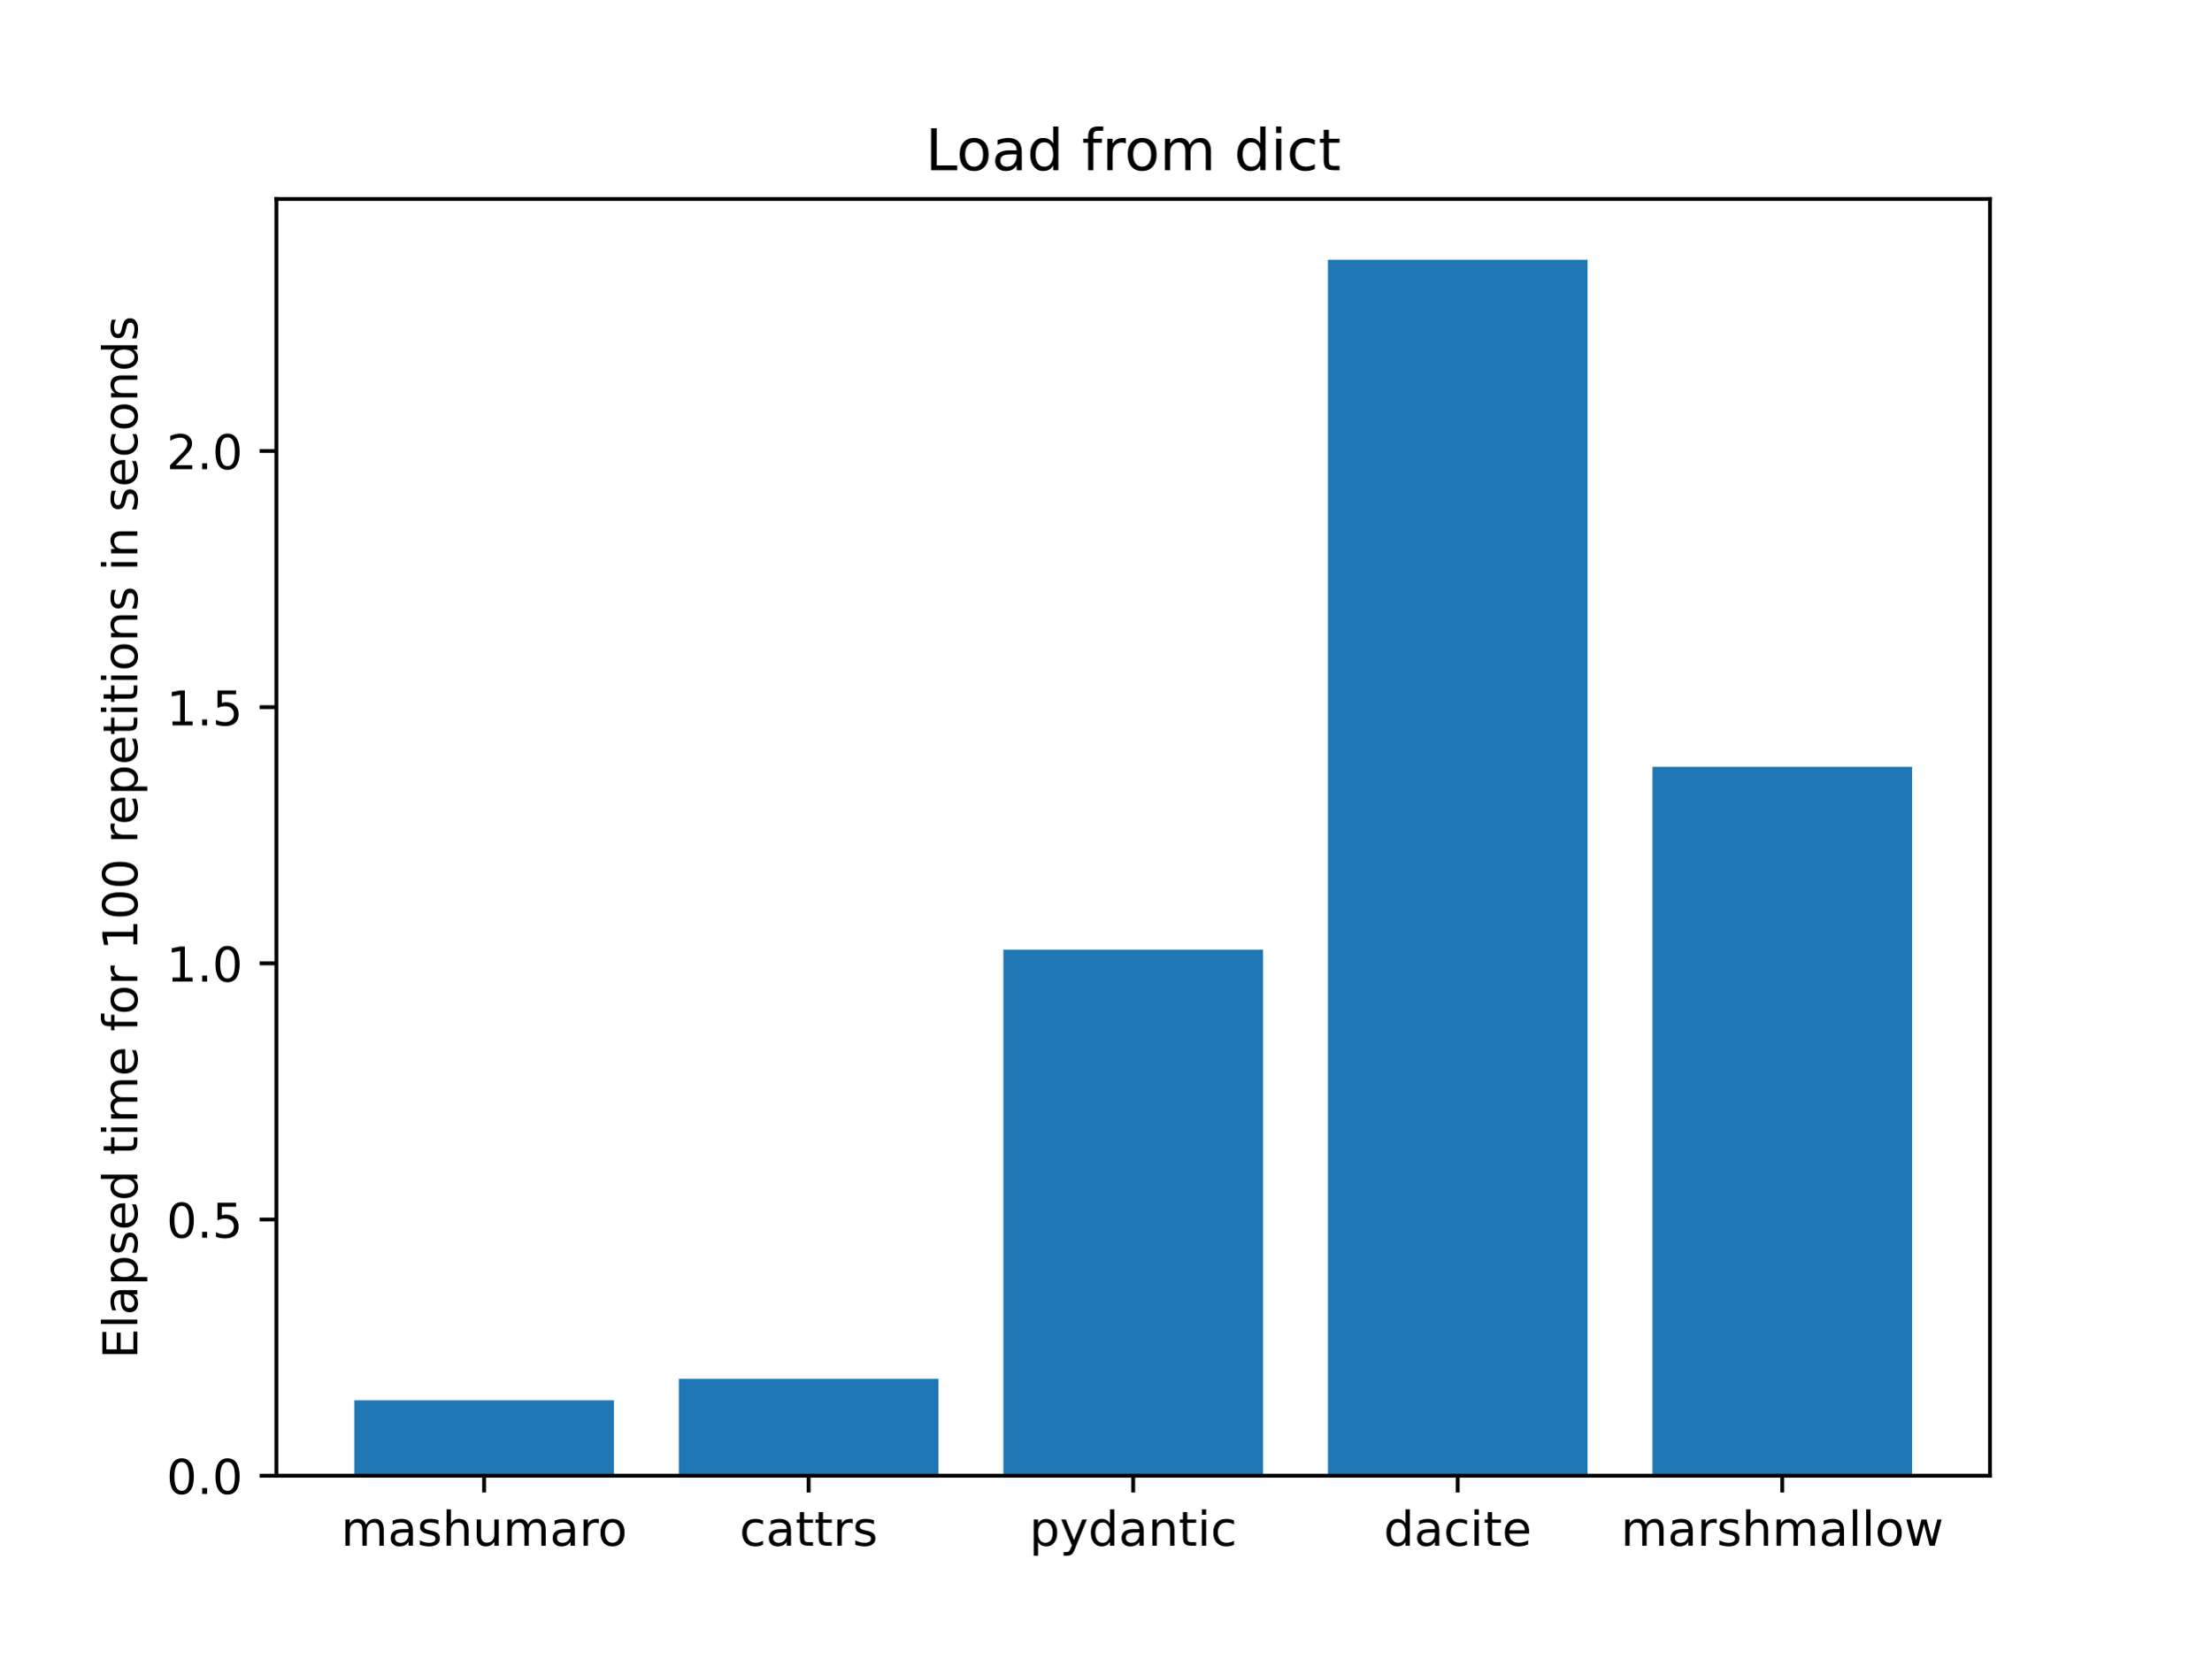
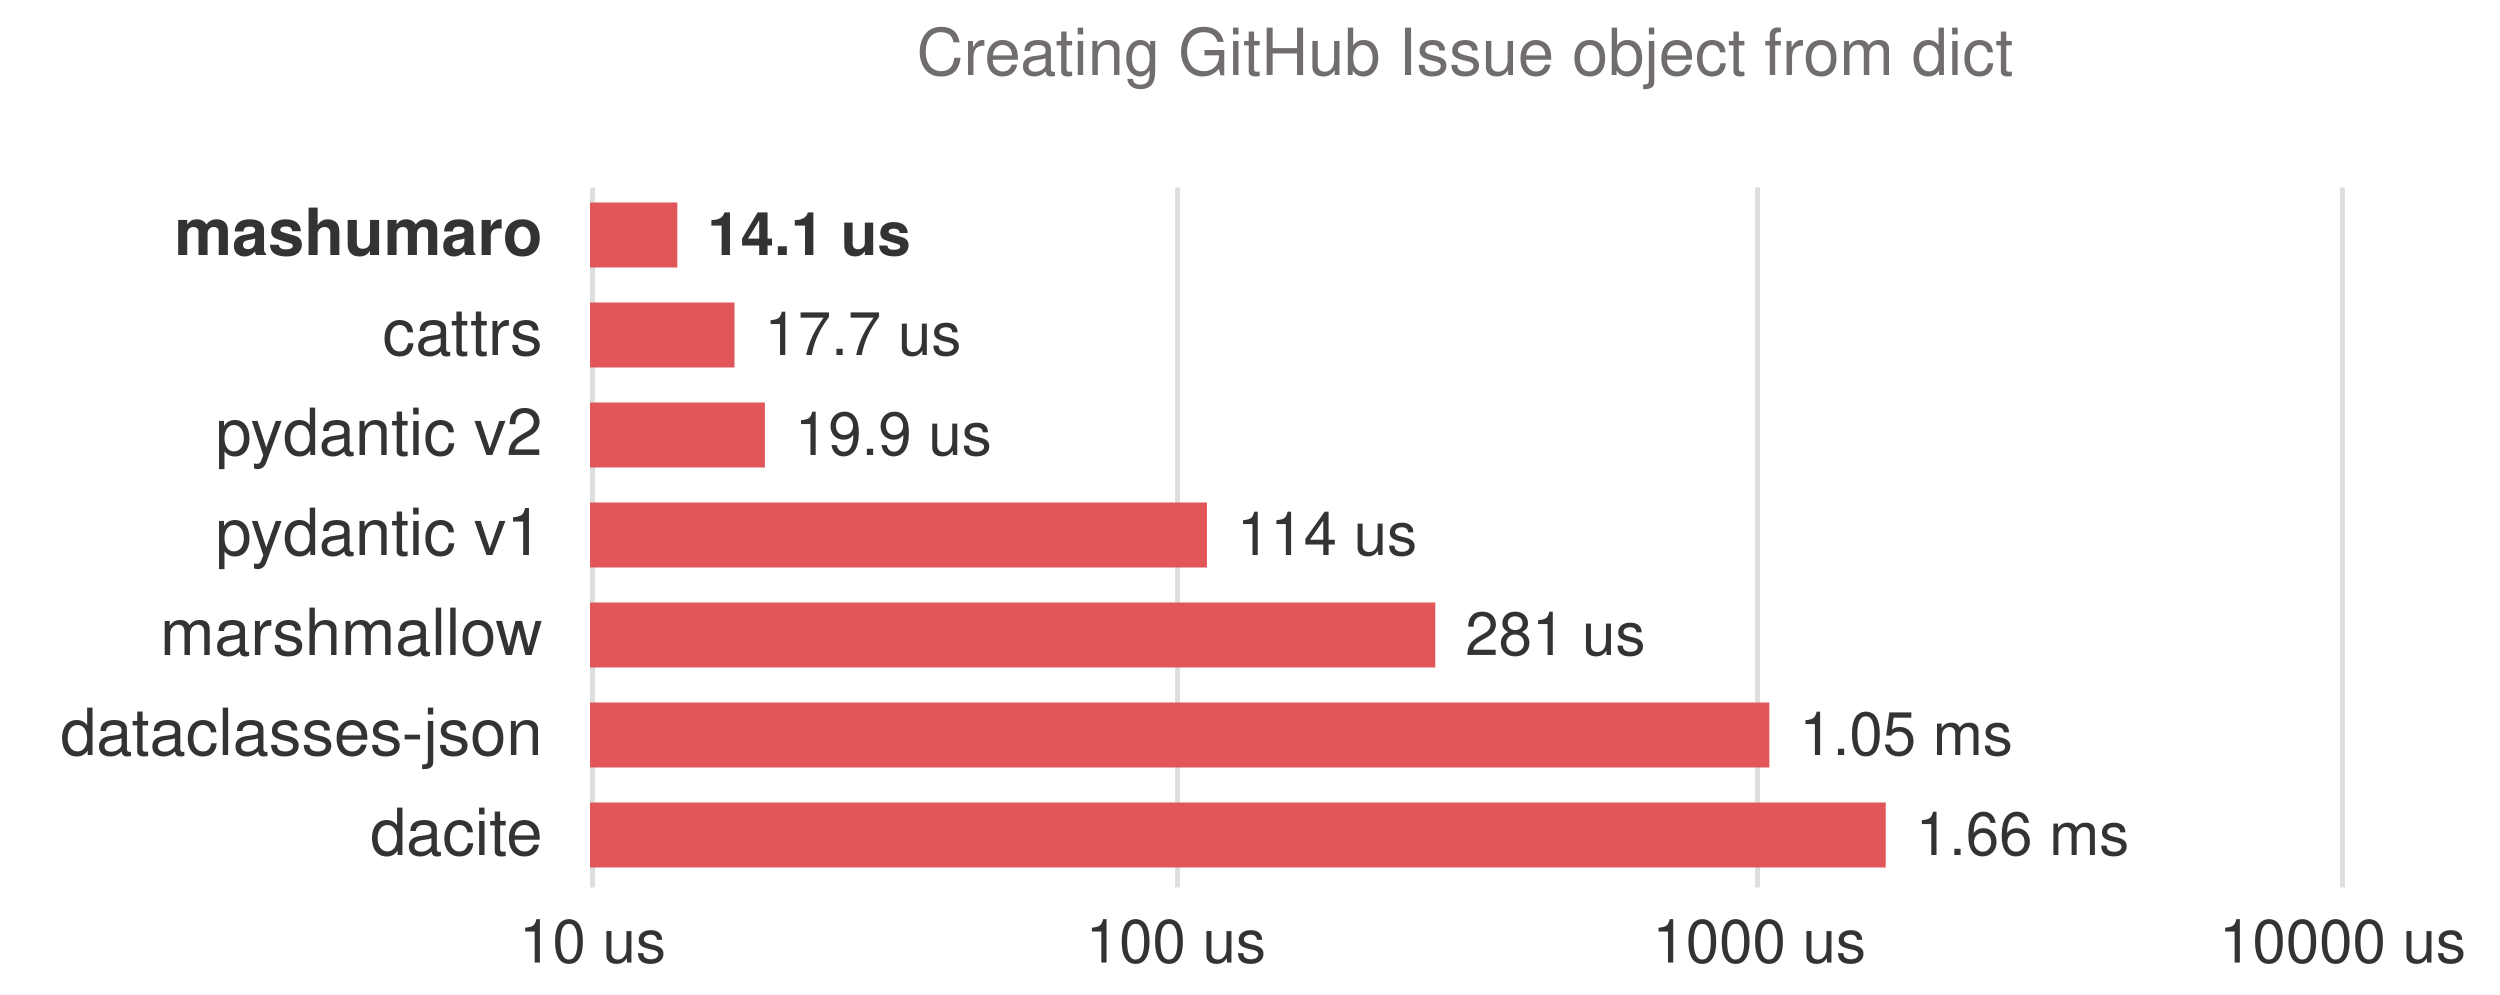
- <svg xmlns="http://www.w3.org/2000/svg" xmlns:xlink="http://www.w3.org/1999/xlink" width="460.8pt" height="345.6pt" viewBox="0 0 460.8 345.6" version="1.1">
-   <defs>
-     <style type="text/css">*{stroke-linejoin: round; stroke-linecap: butt}</style>
-   </defs>
-   <g id="figure_1">
-     <g id="patch_1">
-       <path d="M 0 345.6  L 460.8 345.6  L 460.8 0  L 0 0  L 0 345.6  z " style="fill: none" />
-     </g>
-     <g id="axes_1">
-       <g id="patch_2">
-         <path d="M 57.6 307.584  L 414.72 307.584  L 414.72 41.472  L 57.6 41.472  L 57.6 307.584  z " style="fill: none" />
-       </g>
-       <g id="patch_3">
-         <path d="M 73.833 307.584  L 127.942 307.584  L 127.942 291.86  L 73.833 291.86  z " clip-path="url(#p985edf4b86)" style="fill: #1f77b4" />
-       </g>
-       <g id="patch_4">
-         <path d="M 141.469 307.584  L 195.578 307.584  L 195.578 287.393  L 141.469 287.393  z " clip-path="url(#p985edf4b86)" style="fill: #1f77b4" />
-       </g>
-       <g id="patch_5">
-         <path d="M 209.105 307.584  L 263.215 307.584  L 263.215 197.942  L 209.105 197.942  z " clip-path="url(#p985edf4b86)" style="fill: #1f77b4" />
-       </g>
-       <g id="patch_6">
-         <path d="M 276.742 307.584  L 330.851 307.584  L 330.851 54.144  L 276.742 54.144  z " clip-path="url(#p985edf4b86)" style="fill: #1f77b4" />
-       </g>
-       <g id="patch_7">
-         <path d="M 344.378 307.584  L 398.487 307.584  L 398.487 159.835  L 344.378 159.835  z " clip-path="url(#p985edf4b86)" style="fill: #1f77b4" />
-       </g>
-       <g id="matplotlib.axis_1">
-         <g id="xtick_1">
-           <g id="line2d_1">
-             <defs>
-               <path id="m948b9a2bb3" d="M 0 0  L 0 3.5  " style="stroke: #000000; stroke-width: 0.8" />
-             </defs>
-             <g>
-               <use xlink:href="#m948b9a2bb3" x="100.887" y="307.584" style="stroke: #000000; stroke-width: 0.8" />
+ <svg xmlns="http://www.w3.org/2000/svg" version="1.1" class="marks" width="1000" height="398" viewBox="0 0 500 199">
+   <g fill="none" stroke-miterlimit="10" transform="translate(118,37)">
+     <g class="mark-group role-frame root" role="graphics-object" aria-roledescription="group mark container">
+       <g transform="translate(0,0)">
+         <path class="background" aria-hidden="true" d="M0,0h350v140h-350Z" />
+         <g>
+           <g class="mark-group role-axis" aria-hidden="true">
+             <g transform="translate(0.5,140.5)">
+               <path class="background" aria-hidden="true" d="M0,0h0v0h0Z" pointer-events="none" />
+               <g>
+                 <g class="mark-rule role-axis-grid" pointer-events="none">
+                   <line transform="translate(0,0)" x2="0" y2="-140" stroke="rgba(127,127,127,0.25)" stroke-width="1" opacity="1" />
+                   <line transform="translate(117,0)" x2="0" y2="-140" stroke="rgba(127,127,127,0.25)" stroke-width="1" opacity="1" />
+                   <line transform="translate(233,0)" x2="0" y2="-140" stroke="rgba(127,127,127,0.25)" stroke-width="1" opacity="1" />
+                   <line transform="translate(350,0)" x2="0" y2="-140" stroke="rgba(127,127,127,0.25)" stroke-width="1" opacity="1" />
+                 </g>
+               </g>
+               <path class="foreground" aria-hidden="true" d="" pointer-events="none" display="none" />
            </g>
          </g>
-           <g id="text_1">
-             <g transform="translate(71.07399 322.1824) scale(0.1 -0.1)">
-               <defs>
-                 <path id="DejaVuSans-6d" d="M 3328 2828  Q 3544 3216 3844 3400  Q 4144 3584 4550 3584  Q 5097 3584 5394 3201  Q 5691 2819 5691 2113  L 5691 0  L 5113 0  L 5113 2094  Q 5113 2597 4934 2840  Q 4756 3084 4391 3084  Q 3944 3084 3684 2787  Q 3425 2491 3425 1978  L 3425 0  L 2847 0  L 2847 2094  Q 2847 2600 2669 2842  Q 2491 3084 2119 3084  Q 1678 3084 1418 2786  Q 1159 2488 1159 1978  L 1159 0  L 581 0  L 581 3500  L 1159 3500  L 1159 2956  Q 1356 3278 1631 3431  Q 1906 3584 2284 3584  Q 2666 3584 2933 3390  Q 3200 3197 3328 2828  z " transform="scale(0.015625)" />
-                 <path id="DejaVuSans-61" d="M 2194 1759  Q 1497 1759 1228 1600  Q 959 1441 959 1056  Q 959 750 1161 570  Q 1363 391 1709 391  Q 2188 391 2477 730  Q 2766 1069 2766 1631  L 2766 1759  L 2194 1759  z M 3341 1997  L 3341 0  L 2766 0  L 2766 531  Q 2569 213 2275 61  Q 1981 -91 1556 -91  Q 1019 -91 701 211  Q 384 513 384 1019  Q 384 1609 779 1909  Q 1175 2209 1959 2209  L 2766 2209  L 2766 2266  Q 2766 2663 2505 2880  Q 2244 3097 1772 3097  Q 1472 3097 1187 3025  Q 903 2953 641 2809  L 641 3341  Q 956 3463 1253 3523  Q 1550 3584 1831 3584  Q 2591 3584 2966 3190  Q 3341 2797 3341 1997  z " transform="scale(0.015625)" />
-                 <path id="DejaVuSans-73" d="M 2834 3397  L 2834 2853  Q 2591 2978 2328 3040  Q 2066 3103 1784 3103  Q 1356 3103 1142 2972  Q 928 2841 928 2578  Q 928 2378 1081 2264  Q 1234 2150 1697 2047  L 1894 2003  Q 2506 1872 2764 1633  Q 3022 1394 3022 966  Q 3022 478 2636 193  Q 2250 -91 1575 -91  Q 1294 -91 989 -36  Q 684 19 347 128  L 347 722  Q 666 556 975 473  Q 1284 391 1588 391  Q 1994 391 2212 530  Q 2431 669 2431 922  Q 2431 1156 2273 1281  Q 2116 1406 1581 1522  L 1381 1569  Q 847 1681 609 1914  Q 372 2147 372 2553  Q 372 3047 722 3315  Q 1072 3584 1716 3584  Q 2034 3584 2315 3537  Q 2597 3491 2834 3397  z " transform="scale(0.015625)" />
-                 <path id="DejaVuSans-68" d="M 3513 2113  L 3513 0  L 2938 0  L 2938 2094  Q 2938 2591 2744 2837  Q 2550 3084 2163 3084  Q 1697 3084 1428 2787  Q 1159 2491 1159 1978  L 1159 0  L 581 0  L 581 4863  L 1159 4863  L 1159 2956  Q 1366 3272 1645 3428  Q 1925 3584 2291 3584  Q 2894 3584 3203 3211  Q 3513 2838 3513 2113  z " transform="scale(0.015625)" />
-                 <path id="DejaVuSans-75" d="M 544 1381  L 544 3500  L 1119 3500  L 1119 1403  Q 1119 906 1312 657  Q 1506 409 1894 409  Q 2359 409 2629 706  Q 2900 1003 2900 1516  L 2900 3500  L 3475 3500  L 3475 0  L 2900 0  L 2900 538  Q 2691 219 2414 64  Q 2138 -91 1772 -91  Q 1169 -91 856 284  Q 544 659 544 1381  z M 1991 3584  L 1991 3584  z " transform="scale(0.015625)" />
-                 <path id="DejaVuSans-72" d="M 2631 2963  Q 2534 3019 2420 3045  Q 2306 3072 2169 3072  Q 1681 3072 1420 2755  Q 1159 2438 1159 1844  L 1159 0  L 581 0  L 581 3500  L 1159 3500  L 1159 2956  Q 1341 3275 1631 3429  Q 1922 3584 2338 3584  Q 2397 3584 2469 3576  Q 2541 3569 2628 3553  L 2631 2963  z " transform="scale(0.015625)" />
-                 <path id="DejaVuSans-6f" d="M 1959 3097  Q 1497 3097 1228 2736  Q 959 2375 959 1747  Q 959 1119 1226 758  Q 1494 397 1959 397  Q 2419 397 2687 759  Q 2956 1122 2956 1747  Q 2956 2369 2687 2733  Q 2419 3097 1959 3097  z M 1959 3584  Q 2709 3584 3137 3096  Q 3566 2609 3566 1747  Q 3566 888 3137 398  Q 2709 -91 1959 -91  Q 1206 -91 779 398  Q 353 888 353 1747  Q 353 2609 779 3096  Q 1206 3584 1959 3584  z " transform="scale(0.015625)" />
-               </defs>
-               <use xlink:href="#DejaVuSans-6d" />
-               <use xlink:href="#DejaVuSans-61" x="97.412" />
-               <use xlink:href="#DejaVuSans-73" x="158.691" />
-               <use xlink:href="#DejaVuSans-68" x="210.791" />
-               <use xlink:href="#DejaVuSans-75" x="274.17" />
-               <use xlink:href="#DejaVuSans-6d" x="337.549" />
-               <use xlink:href="#DejaVuSans-61" x="434.961" />
-               <use xlink:href="#DejaVuSans-72" x="496.24" />
-               <use xlink:href="#DejaVuSans-6f" x="535.104" />
+           <g class="mark-group role-axis" role="graphics-symbol" aria-roledescription="axis" aria-label="X-axis for a log scale with values from 0.00001 to 0.01">
+             <g transform="translate(0.5,140.5)">
+               <path class="background" aria-hidden="true" d="M0,0h0v0h0Z" pointer-events="none" />
+               <g>
+                 <g class="mark-rule role-axis-tick" pointer-events="none">
+                   <line transform="translate(0,0)" x2="0" y2="0" stroke="rgba(127,127,127,0.25)" stroke-width="1" opacity="1" />
+                   <line transform="translate(117,0)" x2="0" y2="0" stroke="rgba(127,127,127,0.25)" stroke-width="1" opacity="1" />
+                   <line transform="translate(233,0)" x2="0" y2="0" stroke="rgba(127,127,127,0.25)" stroke-width="1" opacity="1" />
+                   <line transform="translate(350,0)" x2="0" y2="0" stroke="rgba(127,127,127,0.25)" stroke-width="1" opacity="1" />
+                 </g>
+                 <g class="mark-text role-axis-label" pointer-events="none">
+                   <text text-anchor="middle" transform="translate(0,15)" font-family="-apple-system,BlinkMacSystemFont,&quot;Segoe UI&quot;,Helvetica,Arial,sans-serif,&quot;Apple Color Emoji&quot;,&quot;Segoe UI Emoji&quot;" font-size="12px" fill="#333333" opacity="1">10 us</text>
+                   <text text-anchor="middle" transform="translate(116.6667,15)" font-family="-apple-system,BlinkMacSystemFont,&quot;Segoe UI&quot;,Helvetica,Arial,sans-serif,&quot;Apple Color Emoji&quot;,&quot;Segoe UI Emoji&quot;" font-size="12px" fill="#333333" opacity="1">100 us</text>
+                   <text text-anchor="middle" transform="translate(233.3333,15)" font-family="-apple-system,BlinkMacSystemFont,&quot;Segoe UI&quot;,Helvetica,Arial,sans-serif,&quot;Apple Color Emoji&quot;,&quot;Segoe UI Emoji&quot;" font-size="12px" fill="#333333" opacity="1">1000 us</text>
+                   <text text-anchor="middle" transform="translate(350,15)" font-family="-apple-system,BlinkMacSystemFont,&quot;Segoe UI&quot;,Helvetica,Arial,sans-serif,&quot;Apple Color Emoji&quot;,&quot;Segoe UI Emoji&quot;" font-size="12px" fill="#333333" opacity="1">10000 us</text>
+                 </g>
+               </g>
+               <path class="foreground" aria-hidden="true" d="" pointer-events="none" display="none" />
+             </g>
+           </g>
+           <g class="mark-group role-axis" role="graphics-symbol" aria-roledescription="axis" aria-label="Y-axis for a discrete scale with 7 values: mashumaro, cattrs, pydantic v2, pydantic v1, marshmallow, dataclasses-json, dacite">
+             <g transform="translate(0.5,0.5)">
+               <path class="background" aria-hidden="true" d="M0,0h0v0h0Z" pointer-events="none" />
+               <g>
+                 <g class="mark-text role-axis-label" pointer-events="none">
+                   <text text-anchor="end" transform="translate(-10,13.5)" font-family="-apple-system,BlinkMacSystemFont,&quot;Segoe UI&quot;,Helvetica,Arial,sans-serif,&quot;Apple Color Emoji&quot;,&quot;Segoe UI Emoji&quot;" font-size="13px" fill="#333333" opacity="1" font-weight="bold">mashumaro</text>
+                   <text text-anchor="end" transform="translate(-10,33.5)" font-family="-apple-system,BlinkMacSystemFont,&quot;Segoe UI&quot;,Helvetica,Arial,sans-serif,&quot;Apple Color Emoji&quot;,&quot;Segoe UI Emoji&quot;" font-size="13px" fill="#333333" opacity="1">cattrs</text>
+                   <text text-anchor="end" transform="translate(-10,53.5)" font-family="-apple-system,BlinkMacSystemFont,&quot;Segoe UI&quot;,Helvetica,Arial,sans-serif,&quot;Apple Color Emoji&quot;,&quot;Segoe UI Emoji&quot;" font-size="13px" fill="#333333" opacity="1">pydantic v2</text>
+                   <text text-anchor="end" transform="translate(-10,73.5)" font-family="-apple-system,BlinkMacSystemFont,&quot;Segoe UI&quot;,Helvetica,Arial,sans-serif,&quot;Apple Color Emoji&quot;,&quot;Segoe UI Emoji&quot;" font-size="13px" fill="#333333" opacity="1">pydantic v1</text>
+                   <text text-anchor="end" transform="translate(-10,93.5)" font-family="-apple-system,BlinkMacSystemFont,&quot;Segoe UI&quot;,Helvetica,Arial,sans-serif,&quot;Apple Color Emoji&quot;,&quot;Segoe UI Emoji&quot;" font-size="13px" fill="#333333" opacity="1">marshmallow</text>
+                   <text text-anchor="end" transform="translate(-10,113.5)" font-family="-apple-system,BlinkMacSystemFont,&quot;Segoe UI&quot;,Helvetica,Arial,sans-serif,&quot;Apple Color Emoji&quot;,&quot;Segoe UI Emoji&quot;" font-size="13px" fill="#333333" opacity="1">dataclasses-json</text>
+                   <text text-anchor="end" transform="translate(-10,133.5)" font-family="-apple-system,BlinkMacSystemFont,&quot;Segoe UI&quot;,Helvetica,Arial,sans-serif,&quot;Apple Color Emoji&quot;,&quot;Segoe UI Emoji&quot;" font-size="13px" fill="#333333" opacity="1">dacite</text>
+                 </g>
+               </g>
+               <path class="foreground" aria-hidden="true" d="" pointer-events="none" display="none" />
+             </g>
+           </g>
+           <g class="mark-rect role-mark layer_0_marks" role="graphics-object" aria-roledescription="rect mark container">
+             <path aria-label="time: 0.000014115393232; library: mashumaro" role="graphics-symbol" aria-roledescription="bar" d="M0,3.5h17.464v13h-17.464Z" fill="#E15759" />
+             <path aria-label="time: 0.0000176890626806; library: cattrs" role="graphics-symbol" aria-roledescription="bar" d="M0,23.5h28.899v13h-28.899Z" fill="#E15759" />
+             <path aria-label="time: 0.0000199456343809; library: pydantic v2" role="graphics-symbol" aria-roledescription="bar" d="M0,43.5h34.982v13h-34.982Z" fill="#E15759" />
+             <path aria-label="time: 0.000114187173766; library: pydantic v1" role="graphics-symbol" aria-roledescription="bar" d="M0,63.5h123.389v13h-123.389Z" fill="#E15759" />
+             <path aria-label="time: 0.000281235848045; library: marshmallow" role="graphics-symbol" aria-roledescription="bar" d="M0,83.5h169.058v13h-169.058Z" fill="#E15759" />
+             <path aria-label="time: 0.00105130609792; library: dataclasses-json" role="graphics-symbol" aria-roledescription="bar" d="M0,103.5h235.868v13h-235.868Z" fill="#E15759" />
+             <path aria-label="time: 0.00166444748284; library: dacite" role="graphics-symbol" aria-roledescription="bar" d="M0,123.5h259.148v13h-259.148Z" fill="#E15759" />
+           </g>
+           <g class="mark-text role-mark layer_1_marks" role="graphics-object" aria-roledescription="text mark container">
+             <text aria-label="time: 0.0000176890626806; library: cattrs; timeFormat: 17.7 us" role="graphics-symbol" aria-roledescription="text mark" text-anchor="start" transform="translate(34.8989,34)" font-family="-apple-system,BlinkMacSystemFont,&quot;Segoe UI&quot;,Helvetica,Arial,sans-serif,&quot;Apple Color Emoji&quot;,&quot;Segoe UI Emoji&quot;" font-size="12px" fill="#333333">17.7 us</text>
+             <text aria-label="time: 0.0000199456343809; library: pydantic v2; timeFormat: 19.9 us" role="graphics-symbol" aria-roledescription="text mark" text-anchor="start" transform="translate(40.98225,54)" font-family="-apple-system,BlinkMacSystemFont,&quot;Segoe UI&quot;,Helvetica,Arial,sans-serif,&quot;Apple Color Emoji&quot;,&quot;Segoe UI Emoji&quot;" font-size="12px" fill="#333333">19.9 us</text>
+             <text aria-label="time: 0.000114187173766; library: pydantic v1; timeFormat: 114 us" role="graphics-symbol" aria-roledescription="text mark" text-anchor="start" transform="translate(129.3887,74)" font-family="-apple-system,BlinkMacSystemFont,&quot;Segoe UI&quot;,Helvetica,Arial,sans-serif,&quot;Apple Color Emoji&quot;,&quot;Segoe UI Emoji&quot;" font-size="12px" fill="#333333">114 us</text>
+             <text aria-label="time: 0.000281235848045; library: marshmallow; timeFormat: 281 us" role="graphics-symbol" aria-roledescription="text mark" text-anchor="start" transform="translate(175.0582,94)" font-family="-apple-system,BlinkMacSystemFont,&quot;Segoe UI&quot;,Helvetica,Arial,sans-serif,&quot;Apple Color Emoji&quot;,&quot;Segoe UI Emoji&quot;" font-size="12px" fill="#333333">281 us</text>
+             <text aria-label="time: 0.00105130609792; library: dataclasses-json; timeFormat: 1.05 ms" role="graphics-symbol" aria-roledescription="text mark" text-anchor="start" transform="translate(241.8684,114)" font-family="-apple-system,BlinkMacSystemFont,&quot;Segoe UI&quot;,Helvetica,Arial,sans-serif,&quot;Apple Color Emoji&quot;,&quot;Segoe UI Emoji&quot;" font-size="12px" fill="#333333">1.05 ms</text>
+             <text aria-label="time: 0.00166444748284; library: dacite; timeFormat: 1.66 ms" role="graphics-symbol" aria-roledescription="text mark" text-anchor="start" transform="translate(265.1482,134)" font-family="-apple-system,BlinkMacSystemFont,&quot;Segoe UI&quot;,Helvetica,Arial,sans-serif,&quot;Apple Color Emoji&quot;,&quot;Segoe UI Emoji&quot;" font-size="12px" fill="#333333">1.66 ms</text>
+           </g>
+           <g class="mark-text role-mark layer_2_marks" role="graphics-object" aria-roledescription="text mark container">
+             <text aria-label="time: 0.000014115393232; library: mashumaro; timeFormat: 14.1 us" role="graphics-symbol" aria-roledescription="text mark" text-anchor="start" transform="translate(23.46418,14)" font-family="-apple-system,BlinkMacSystemFont,&quot;Segoe UI&quot;,Helvetica,Arial,sans-serif,&quot;Apple Color Emoji&quot;,&quot;Segoe UI Emoji&quot;" font-size="12px" font-weight="bold" fill="#333333">14.1 us</text>
+           </g>
+           <g class="mark-group role-title">
+             <g transform="translate(175,-17)">
+               <path class="background" aria-hidden="true" d="M0,0h0v0h0Z" pointer-events="none" />
+               <g>
+                 <g class="mark-text role-title-text" role="graphics-symbol" aria-roledescription="title" aria-label="Title text 'Creating GitHub Issue object from dict'" pointer-events="none">
+                   <text text-anchor="middle" transform="translate(0,-5)" font-family="-apple-system,BlinkMacSystemFont,&quot;Segoe UI&quot;,Helvetica,Arial,sans-serif,&quot;Apple Color Emoji&quot;,&quot;Segoe UI Emoji&quot;" font-size="13px" font-weight="normal" fill="#706D6C" opacity="1">Creating GitHub Issue object from dict</text>
+                 </g>
+               </g>
+               <path class="foreground" aria-hidden="true" d="" pointer-events="none" display="none" />
            </g>
          </g>
        </g>
-         <g id="xtick_2">
-           <g id="line2d_2">
-             <g>
-               <use xlink:href="#m948b9a2bb3" x="168.524" y="307.584" style="stroke: #000000; stroke-width: 0.8" />
-             </g>
-           </g>
-           <g id="text_2">
-             <g transform="translate(154.1299 322.1824) scale(0.1 -0.1)">
-               <defs>
-                 <path id="DejaVuSans-63" d="M 3122 3366  L 3122 2828  Q 2878 2963 2633 3030  Q 2388 3097 2138 3097  Q 1578 3097 1268 2742  Q 959 2388 959 1747  Q 959 1106 1268 751  Q 1578 397 2138 397  Q 2388 397 2633 464  Q 2878 531 3122 666  L 3122 134  Q 2881 22 2623 -34  Q 2366 -91 2075 -91  Q 1284 -91 818 406  Q 353 903 353 1747  Q 353 2603 823 3093  Q 1294 3584 2113 3584  Q 2378 3584 2631 3529  Q 2884 3475 3122 3366  z " transform="scale(0.015625)" />
-                 <path id="DejaVuSans-74" d="M 1172 4494  L 1172 3500  L 2356 3500  L 2356 3053  L 1172 3053  L 1172 1153  Q 1172 725 1289 603  Q 1406 481 1766 481  L 2356 481  L 2356 0  L 1766 0  Q 1100 0 847 248  Q 594 497 594 1153  L 594 3053  L 172 3053  L 172 3500  L 594 3500  L 594 4494  L 1172 4494  z " transform="scale(0.015625)" />
-               </defs>
-               <use xlink:href="#DejaVuSans-63" />
-               <use xlink:href="#DejaVuSans-61" x="54.98" />
-               <use xlink:href="#DejaVuSans-74" x="116.26" />
-               <use xlink:href="#DejaVuSans-74" x="155.469" />
-               <use xlink:href="#DejaVuSans-72" x="194.678" />
-               <use xlink:href="#DejaVuSans-73" x="235.791" />
-             </g>
-           </g>
-         </g>
-         <g id="xtick_3">
-           <g id="line2d_3">
-             <g>
-               <use xlink:href="#m948b9a2bb3" x="236.16" y="307.584" style="stroke: #000000; stroke-width: 0.8" />
-             </g>
-           </g>
-           <g id="text_3">
-             <g transform="translate(214.5209 322.1824) scale(0.1 -0.1)">
-               <defs>
-                 <path id="DejaVuSans-70" d="M 1159 525  L 1159 -1331  L 581 -1331  L 581 3500  L 1159 3500  L 1159 2969  Q 1341 3281 1617 3432  Q 1894 3584 2278 3584  Q 2916 3584 3314 3078  Q 3713 2572 3713 1747  Q 3713 922 3314 415  Q 2916 -91 2278 -91  Q 1894 -91 1617 61  Q 1341 213 1159 525  z M 3116 1747  Q 3116 2381 2855 2742  Q 2594 3103 2138 3103  Q 1681 3103 1420 2742  Q 1159 2381 1159 1747  Q 1159 1113 1420 752  Q 1681 391 2138 391  Q 2594 391 2855 752  Q 3116 1113 3116 1747  z " transform="scale(0.015625)" />
-                 <path id="DejaVuSans-79" d="M 2059 -325  Q 1816 -950 1584 -1140  Q 1353 -1331 966 -1331  L 506 -1331  L 506 -850  L 844 -850  Q 1081 -850 1212 -737  Q 1344 -625 1503 -206  L 1606 56  L 191 3500  L 800 3500  L 1894 763  L 2988 3500  L 3597 3500  L 2059 -325  z " transform="scale(0.015625)" />
-                 <path id="DejaVuSans-64" d="M 2906 2969  L 2906 4863  L 3481 4863  L 3481 0  L 2906 0  L 2906 525  Q 2725 213 2448 61  Q 2172 -91 1784 -91  Q 1150 -91 751 415  Q 353 922 353 1747  Q 353 2572 751 3078  Q 1150 3584 1784 3584  Q 2172 3584 2448 3432  Q 2725 3281 2906 2969  z M 947 1747  Q 947 1113 1208 752  Q 1469 391 1925 391  Q 2381 391 2643 752  Q 2906 1113 2906 1747  Q 2906 2381 2643 2742  Q 2381 3103 1925 3103  Q 1469 3103 1208 2742  Q 947 2381 947 1747  z " transform="scale(0.015625)" />
-                 <path id="DejaVuSans-6e" d="M 3513 2113  L 3513 0  L 2938 0  L 2938 2094  Q 2938 2591 2744 2837  Q 2550 3084 2163 3084  Q 1697 3084 1428 2787  Q 1159 2491 1159 1978  L 1159 0  L 581 0  L 581 3500  L 1159 3500  L 1159 2956  Q 1366 3272 1645 3428  Q 1925 3584 2291 3584  Q 2894 3584 3203 3211  Q 3513 2838 3513 2113  z " transform="scale(0.015625)" />
-                 <path id="DejaVuSans-69" d="M 603 3500  L 1178 3500  L 1178 0  L 603 0  L 603 3500  z M 603 4863  L 1178 4863  L 1178 4134  L 603 4134  L 603 4863  z " transform="scale(0.015625)" />
-               </defs>
-               <use xlink:href="#DejaVuSans-70" />
-               <use xlink:href="#DejaVuSans-79" x="63.477" />
-               <use xlink:href="#DejaVuSans-64" x="122.656" />
-               <use xlink:href="#DejaVuSans-61" x="186.133" />
-               <use xlink:href="#DejaVuSans-6e" x="247.412" />
-               <use xlink:href="#DejaVuSans-74" x="310.791" />
-               <use xlink:href="#DejaVuSans-69" x="350" />
-               <use xlink:href="#DejaVuSans-63" x="377.783" />
-             </g>
-           </g>
-         </g>
-         <g id="xtick_4">
-           <g id="line2d_4">
-             <g>
-               <use xlink:href="#m948b9a2bb3" x="303.796" y="307.584" style="stroke: #000000; stroke-width: 0.8" />
-             </g>
-           </g>
-           <g id="text_4">
-             <g transform="translate(288.3831 322.1824) scale(0.1 -0.1)">
-               <defs>
-                 <path id="DejaVuSans-65" d="M 3597 1894  L 3597 1613  L 953 1613  Q 991 1019 1311 708  Q 1631 397 2203 397  Q 2534 397 2845 478  Q 3156 559 3463 722  L 3463 178  Q 3153 47 2828 -22  Q 2503 -91 2169 -91  Q 1331 -91 842 396  Q 353 884 353 1716  Q 353 2575 817 3079  Q 1281 3584 2069 3584  Q 2775 3584 3186 3129  Q 3597 2675 3597 1894  z M 3022 2063  Q 3016 2534 2758 2815  Q 2500 3097 2075 3097  Q 1594 3097 1305 2825  Q 1016 2553 972 2059  L 3022 2063  z " transform="scale(0.015625)" />
-               </defs>
-               <use xlink:href="#DejaVuSans-64" />
-               <use xlink:href="#DejaVuSans-61" x="63.477" />
-               <use xlink:href="#DejaVuSans-63" x="124.756" />
-               <use xlink:href="#DejaVuSans-69" x="179.736" />
-               <use xlink:href="#DejaVuSans-74" x="207.52" />
-               <use xlink:href="#DejaVuSans-65" x="246.729" />
-             </g>
-           </g>
-         </g>
-         <g id="xtick_5">
-           <g id="line2d_5">
-             <g>
-               <use xlink:href="#m948b9a2bb3" x="371.433" y="307.584" style="stroke: #000000; stroke-width: 0.8" />
-             </g>
-           </g>
-           <g id="text_5">
-             <g transform="translate(337.8085 322.1824) scale(0.1 -0.1)">
-               <defs>
-                 <path id="DejaVuSans-6c" d="M 603 4863  L 1178 4863  L 1178 0  L 603 0  L 603 4863  z " transform="scale(0.015625)" />
-                 <path id="DejaVuSans-77" d="M 269 3500  L 844 3500  L 1563 769  L 2278 3500  L 2956 3500  L 3675 769  L 4391 3500  L 4966 3500  L 4050 0  L 3372 0  L 2619 2869  L 1863 0  L 1184 0  L 269 3500  z " transform="scale(0.015625)" />
-               </defs>
-               <use xlink:href="#DejaVuSans-6d" />
-               <use xlink:href="#DejaVuSans-61" x="97.412" />
-               <use xlink:href="#DejaVuSans-72" x="158.691" />
-               <use xlink:href="#DejaVuSans-73" x="199.805" />
-               <use xlink:href="#DejaVuSans-68" x="251.904" />
-               <use xlink:href="#DejaVuSans-6d" x="315.283" />
-               <use xlink:href="#DejaVuSans-61" x="412.695" />
-               <use xlink:href="#DejaVuSans-6c" x="473.975" />
-               <use xlink:href="#DejaVuSans-6c" x="501.758" />
-               <use xlink:href="#DejaVuSans-6f" x="529.541" />
-               <use xlink:href="#DejaVuSans-77" x="590.723" />
-             </g>
-           </g>
-         </g>
-       </g>
-       <g id="matplotlib.axis_2">
-         <g id="ytick_1">
-           <g id="line2d_6">
-             <defs>
-               <path id="mb34cada7a0" d="M 0 0  L -3.5 0  " style="stroke: #000000; stroke-width: 0.8" />
-             </defs>
-             <g>
-               <use xlink:href="#mb34cada7a0" x="57.6" y="307.584" style="stroke: #000000; stroke-width: 0.8" />
-             </g>
-           </g>
-           <g id="text_6">
-             <g transform="translate(34.69687 311.3832) scale(0.1 -0.1)">
-               <defs>
-                 <path id="DejaVuSans-30" d="M 2034 4250  Q 1547 4250 1301 3770  Q 1056 3291 1056 2328  Q 1056 1369 1301 889  Q 1547 409 2034 409  Q 2525 409 2770 889  Q 3016 1369 3016 2328  Q 3016 3291 2770 3770  Q 2525 4250 2034 4250  z M 2034 4750  Q 2819 4750 3233 4129  Q 3647 3509 3647 2328  Q 3647 1150 3233 529  Q 2819 -91 2034 -91  Q 1250 -91 836 529  Q 422 1150 422 2328  Q 422 3509 836 4129  Q 1250 4750 2034 4750  z " transform="scale(0.015625)" />
-                 <path id="DejaVuSans-2e" d="M 684 794  L 1344 794  L 1344 0  L 684 0  L 684 794  z " transform="scale(0.015625)" />
-               </defs>
-               <use xlink:href="#DejaVuSans-30" />
-               <use xlink:href="#DejaVuSans-2e" x="63.623" />
-               <use xlink:href="#DejaVuSans-30" x="95.41" />
-             </g>
-           </g>
-         </g>
-         <g id="ytick_2">
-           <g id="line2d_7">
-             <g>
-               <use xlink:href="#mb34cada7a0" x="57.6" y="254.187" style="stroke: #000000; stroke-width: 0.8" />
-             </g>
-           </g>
-           <g id="text_7">
-             <g transform="translate(34.69687 257.9858) scale(0.1 -0.1)">
-               <defs>
-                 <path id="DejaVuSans-35" d="M 691 4666  L 3169 4666  L 3169 4134  L 1269 4134  L 1269 2991  Q 1406 3038 1543 3061  Q 1681 3084 1819 3084  Q 2600 3084 3056 2656  Q 3513 2228 3513 1497  Q 3513 744 3044 326  Q 2575 -91 1722 -91  Q 1428 -91 1123 -41  Q 819 9 494 109  L 494 744  Q 775 591 1075 516  Q 1375 441 1709 441  Q 2250 441 2565 725  Q 2881 1009 2881 1497  Q 2881 1984 2565 2268  Q 2250 2553 1709 2553  Q 1456 2553 1204 2497  Q 953 2441 691 2322  L 691 4666  z " transform="scale(0.015625)" />
-               </defs>
-               <use xlink:href="#DejaVuSans-30" />
-               <use xlink:href="#DejaVuSans-2e" x="63.623" />
-               <use xlink:href="#DejaVuSans-35" x="95.41" />
-             </g>
-           </g>
-         </g>
-         <g id="ytick_3">
-           <g id="line2d_8">
-             <g>
-               <use xlink:href="#mb34cada7a0" x="57.6" y="200.789" style="stroke: #000000; stroke-width: 0.8" />
-             </g>
-           </g>
-           <g id="text_8">
-             <g transform="translate(34.69687 204.5884) scale(0.1 -0.1)">
-               <defs>
-                 <path id="DejaVuSans-31" d="M 794 531  L 1825 531  L 1825 4091  L 703 3866  L 703 4441  L 1819 4666  L 2450 4666  L 2450 531  L 3481 531  L 3481 0  L 794 0  L 794 531  z " transform="scale(0.015625)" />
-               </defs>
-               <use xlink:href="#DejaVuSans-31" />
-               <use xlink:href="#DejaVuSans-2e" x="63.623" />
-               <use xlink:href="#DejaVuSans-30" x="95.41" />
-             </g>
-           </g>
-         </g>
-         <g id="ytick_4">
-           <g id="line2d_9">
-             <g>
-               <use xlink:href="#mb34cada7a0" x="57.6" y="147.392" style="stroke: #000000; stroke-width: 0.8" />
-             </g>
-           </g>
-           <g id="text_9">
-             <g transform="translate(34.69687 151.191) scale(0.1 -0.1)">
-               <use xlink:href="#DejaVuSans-31" />
-               <use xlink:href="#DejaVuSans-2e" x="63.623" />
-               <use xlink:href="#DejaVuSans-35" x="95.41" />
-             </g>
-           </g>
-         </g>
-         <g id="ytick_5">
-           <g id="line2d_10">
-             <g>
-               <use xlink:href="#mb34cada7a0" x="57.6" y="93.994" style="stroke: #000000; stroke-width: 0.8" />
-             </g>
-           </g>
-           <g id="text_10">
-             <g transform="translate(34.69687 97.79355) scale(0.1 -0.1)">
-               <defs>
-                 <path id="DejaVuSans-32" d="M 1228 531  L 3431 531  L 3431 0  L 469 0  L 469 531  Q 828 903 1448 1529  Q 2069 2156 2228 2338  Q 2531 2678 2651 2914  Q 2772 3150 2772 3378  Q 2772 3750 2511 3984  Q 2250 4219 1831 4219  Q 1534 4219 1204 4116  Q 875 4013 500 3803  L 500 4441  Q 881 4594 1212 4672  Q 1544 4750 1819 4750  Q 2544 4750 2975 4387  Q 3406 4025 3406 3419  Q 3406 3131 3298 2873  Q 3191 2616 2906 2266  Q 2828 2175 2409 1742  Q 1991 1309 1228 531  z " transform="scale(0.015625)" />
-               </defs>
-               <use xlink:href="#DejaVuSans-32" />
-               <use xlink:href="#DejaVuSans-2e" x="63.623" />
-               <use xlink:href="#DejaVuSans-30" x="95.41" />
-             </g>
-           </g>
-         </g>
-         <g id="text_11">
-           <g transform="translate(28.61719 283.2163) rotate(-90) scale(0.1 -0.1)">
-             <defs>
-               <path id="DejaVuSans-45" d="M 628 4666  L 3578 4666  L 3578 4134  L 1259 4134  L 1259 2753  L 3481 2753  L 3481 2222  L 1259 2222  L 1259 531  L 3634 531  L 3634 0  L 628 0  L 628 4666  z " transform="scale(0.015625)" />
-               <path id="DejaVuSans-20" transform="scale(0.015625)" />
-               <path id="DejaVuSans-66" d="M 2375 4863  L 2375 4384  L 1825 4384  Q 1516 4384 1395 4259  Q 1275 4134 1275 3809  L 1275 3500  L 2222 3500  L 2222 3053  L 1275 3053  L 1275 0  L 697 0  L 697 3053  L 147 3053  L 147 3500  L 697 3500  L 697 3744  Q 697 4328 969 4595  Q 1241 4863 1831 4863  L 2375 4863  z " transform="scale(0.015625)" />
-             </defs>
-             <use xlink:href="#DejaVuSans-45" />
-             <use xlink:href="#DejaVuSans-6c" x="63.184" />
-             <use xlink:href="#DejaVuSans-61" x="90.967" />
-             <use xlink:href="#DejaVuSans-70" x="152.246" />
-             <use xlink:href="#DejaVuSans-73" x="215.723" />
-             <use xlink:href="#DejaVuSans-65" x="267.822" />
-             <use xlink:href="#DejaVuSans-64" x="329.346" />
-             <use xlink:href="#DejaVuSans-20" x="392.822" />
-             <use xlink:href="#DejaVuSans-74" x="424.609" />
-             <use xlink:href="#DejaVuSans-69" x="463.818" />
-             <use xlink:href="#DejaVuSans-6d" x="491.602" />
-             <use xlink:href="#DejaVuSans-65" x="589.014" />
-             <use xlink:href="#DejaVuSans-20" x="650.537" />
-             <use xlink:href="#DejaVuSans-66" x="682.324" />
-             <use xlink:href="#DejaVuSans-6f" x="717.529" />
-             <use xlink:href="#DejaVuSans-72" x="778.711" />
-             <use xlink:href="#DejaVuSans-20" x="819.824" />
-             <use xlink:href="#DejaVuSans-31" x="851.611" />
-             <use xlink:href="#DejaVuSans-30" x="915.234" />
-             <use xlink:href="#DejaVuSans-30" x="978.857" />
-             <use xlink:href="#DejaVuSans-20" x="1042.48" />
-             <use xlink:href="#DejaVuSans-72" x="1074.268" />
-             <use xlink:href="#DejaVuSans-65" x="1113.131" />
-             <use xlink:href="#DejaVuSans-70" x="1174.654" />
-             <use xlink:href="#DejaVuSans-65" x="1238.131" />
-             <use xlink:href="#DejaVuSans-74" x="1299.654" />
-             <use xlink:href="#DejaVuSans-69" x="1338.863" />
-             <use xlink:href="#DejaVuSans-74" x="1366.646" />
-             <use xlink:href="#DejaVuSans-69" x="1405.855" />
-             <use xlink:href="#DejaVuSans-6f" x="1433.639" />
-             <use xlink:href="#DejaVuSans-6e" x="1494.82" />
-             <use xlink:href="#DejaVuSans-73" x="1558.199" />
-             <use xlink:href="#DejaVuSans-20" x="1610.299" />
-             <use xlink:href="#DejaVuSans-69" x="1642.086" />
-             <use xlink:href="#DejaVuSans-6e" x="1669.869" />
-             <use xlink:href="#DejaVuSans-20" x="1733.248" />
-             <use xlink:href="#DejaVuSans-73" x="1765.035" />
-             <use xlink:href="#DejaVuSans-65" x="1817.135" />
-             <use xlink:href="#DejaVuSans-63" x="1878.658" />
-             <use xlink:href="#DejaVuSans-6f" x="1933.639" />
-             <use xlink:href="#DejaVuSans-6e" x="1994.82" />
-             <use xlink:href="#DejaVuSans-64" x="2058.199" />
-             <use xlink:href="#DejaVuSans-73" x="2121.676" />
-           </g>
-         </g>
-       </g>
-       <g id="patch_8">
-         <path d="M 57.6 307.584  L 57.6 41.472  " style="fill: none; stroke: #000000; stroke-width: 0.8; stroke-linejoin: miter; stroke-linecap: square" />
-       </g>
-       <g id="patch_9">
-         <path d="M 414.72 307.584  L 414.72 41.472  " style="fill: none; stroke: #000000; stroke-width: 0.8; stroke-linejoin: miter; stroke-linecap: square" />
-       </g>
-       <g id="patch_10">
-         <path d="M 57.6 307.584  L 414.72 307.584  " style="fill: none; stroke: #000000; stroke-width: 0.8; stroke-linejoin: miter; stroke-linecap: square" />
-       </g>
-       <g id="patch_11">
-         <path d="M 57.6 41.472  L 414.72 41.472  " style="fill: none; stroke: #000000; stroke-width: 0.8; stroke-linejoin: miter; stroke-linecap: square" />
-       </g>
-       <g id="text_12">
-         <g transform="translate(192.8644 35.472) scale(0.12 -0.12)">
-           <defs>
-             <path id="DejaVuSans-4c" d="M 628 4666  L 1259 4666  L 1259 531  L 3531 531  L 3531 0  L 628 0  L 628 4666  z " transform="scale(0.015625)" />
-           </defs>
-           <use xlink:href="#DejaVuSans-4c" />
-           <use xlink:href="#DejaVuSans-6f" x="53.963" />
-           <use xlink:href="#DejaVuSans-61" x="115.145" />
-           <use xlink:href="#DejaVuSans-64" x="176.424" />
-           <use xlink:href="#DejaVuSans-20" x="239.9" />
-           <use xlink:href="#DejaVuSans-66" x="271.688" />
-           <use xlink:href="#DejaVuSans-72" x="306.893" />
-           <use xlink:href="#DejaVuSans-6f" x="345.756" />
-           <use xlink:href="#DejaVuSans-6d" x="406.938" />
-           <use xlink:href="#DejaVuSans-20" x="504.35" />
-           <use xlink:href="#DejaVuSans-64" x="536.137" />
-           <use xlink:href="#DejaVuSans-69" x="599.613" />
-           <use xlink:href="#DejaVuSans-63" x="627.396" />
-           <use xlink:href="#DejaVuSans-74" x="682.377" />
-         </g>
+         <path class="foreground" aria-hidden="true" d="" display="none" />
      </g>
    </g>
  </g>
-   <defs>
-     <clipPath id="p985edf4b86">
-       <rect x="57.6" y="41.472" width="357.12" height="266.112" />
-     </clipPath>
-   </defs>
</svg>
